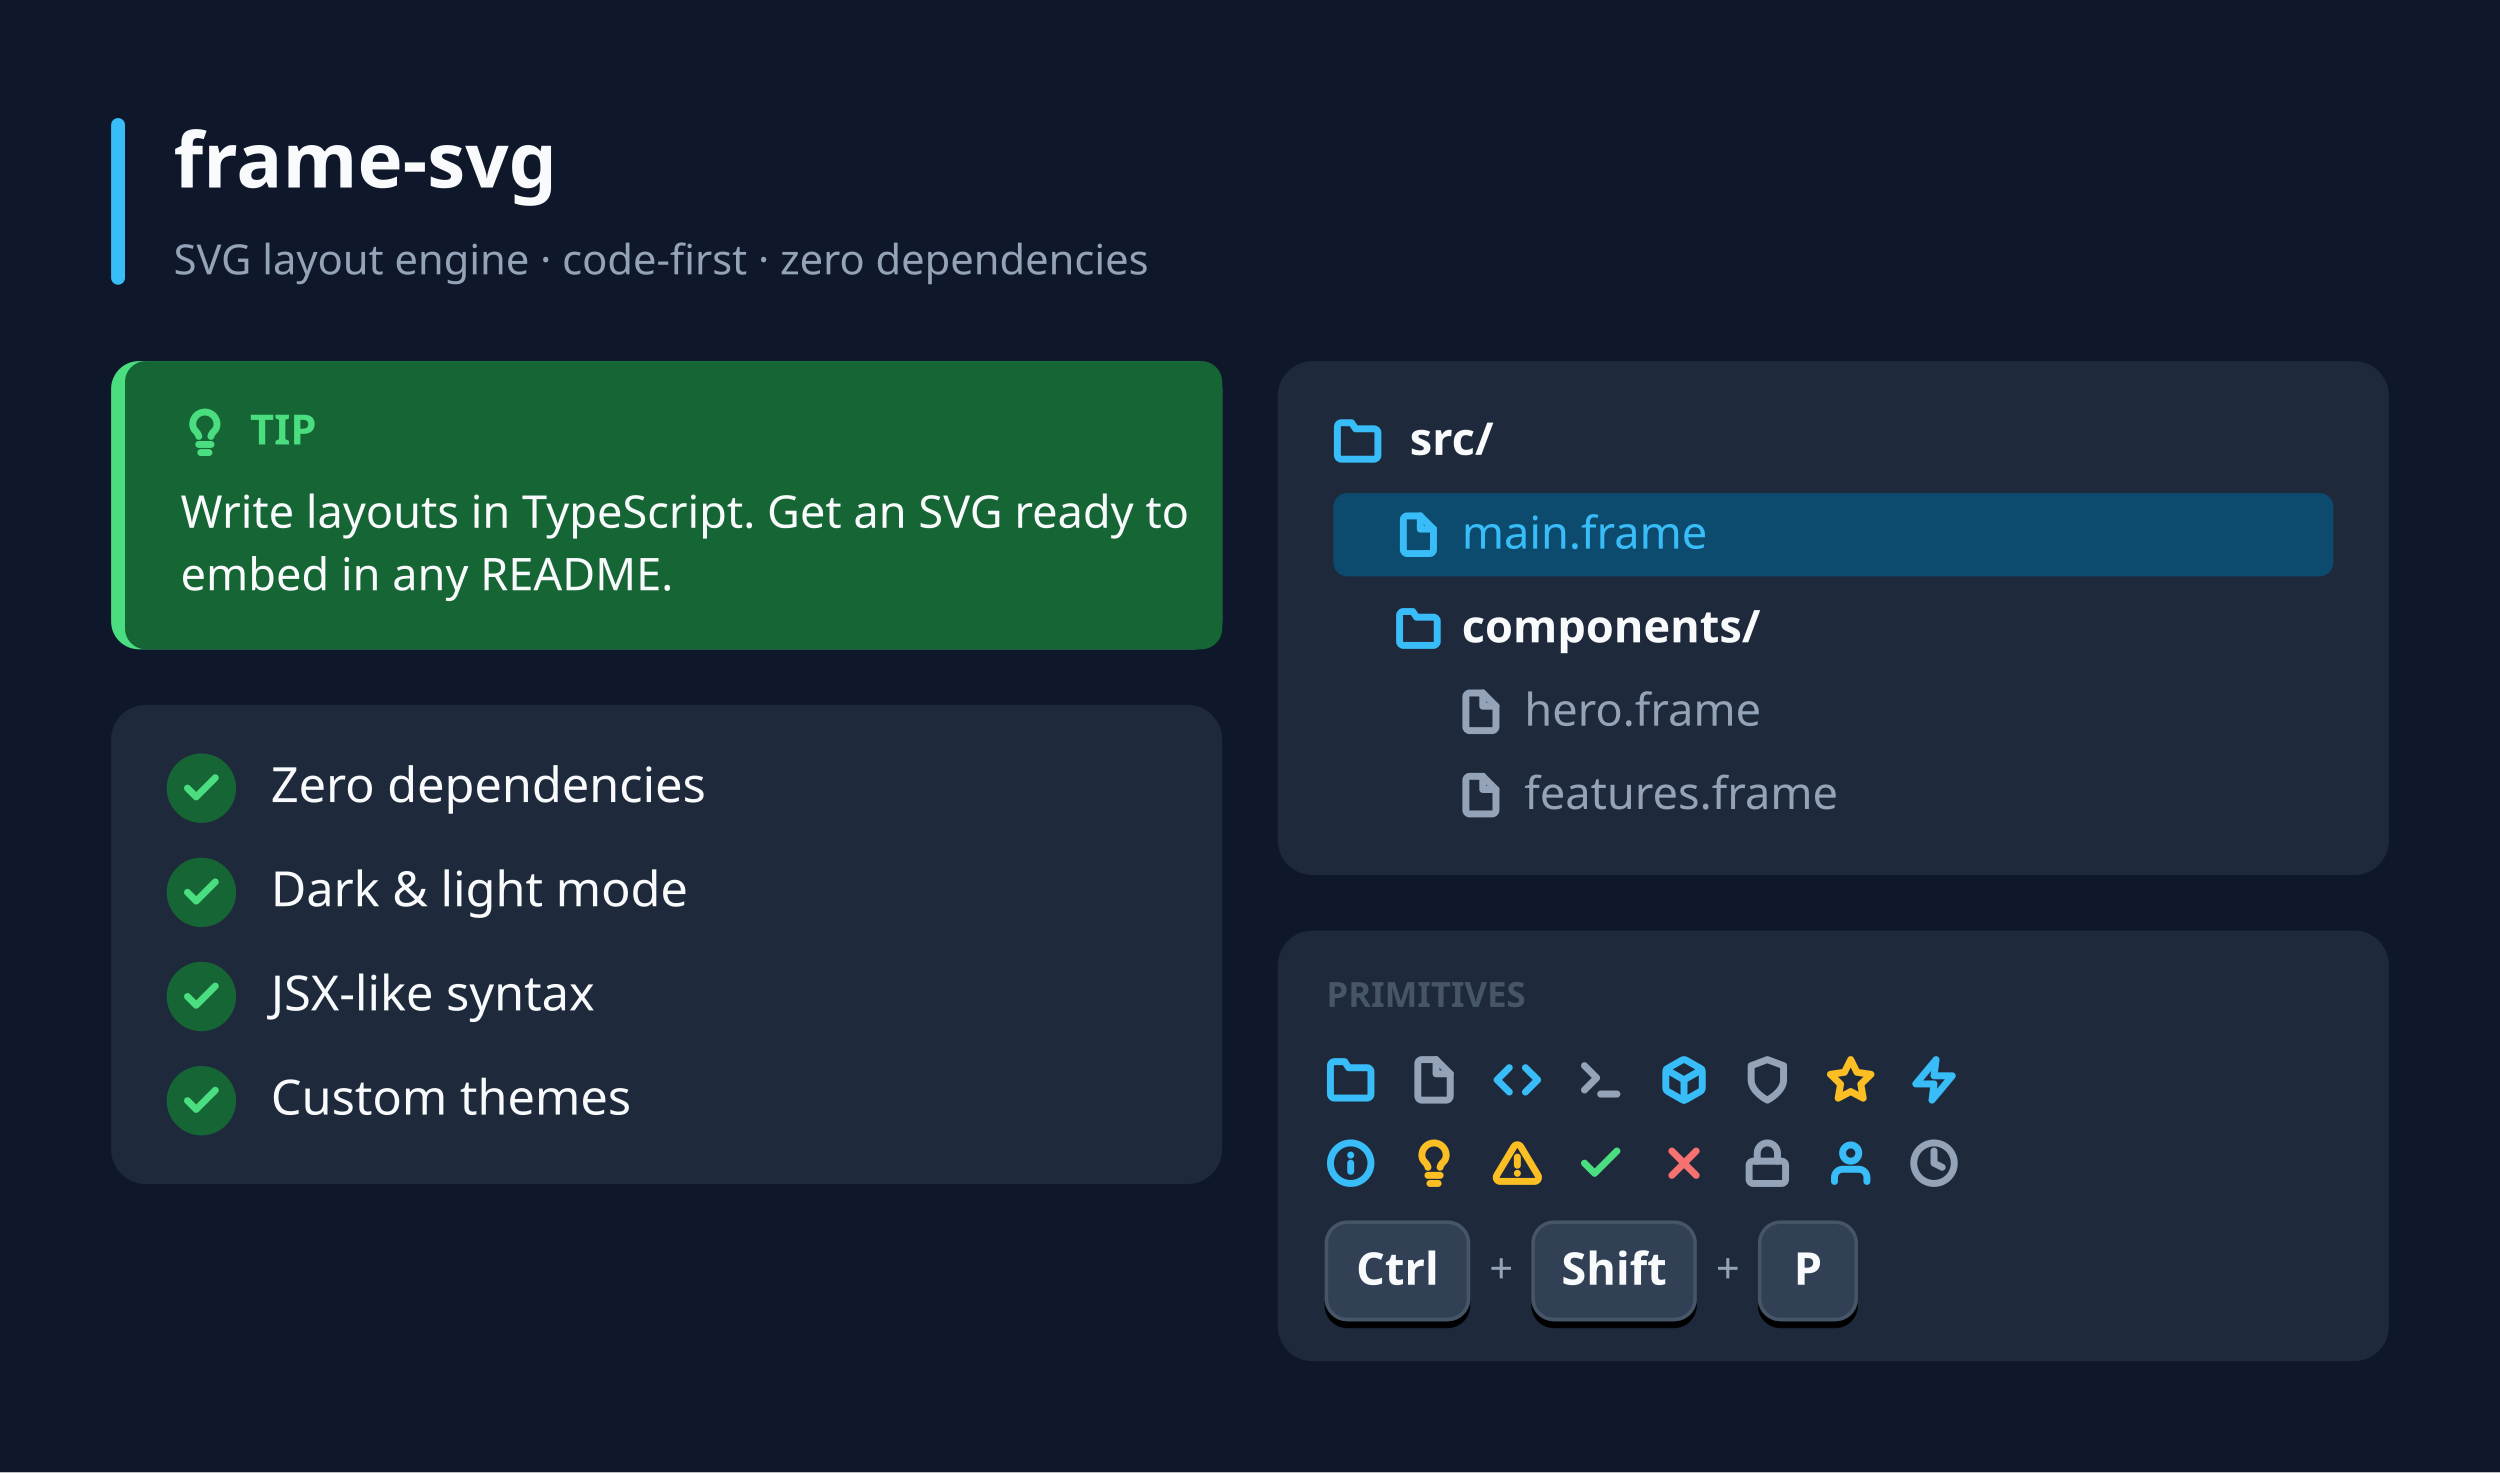
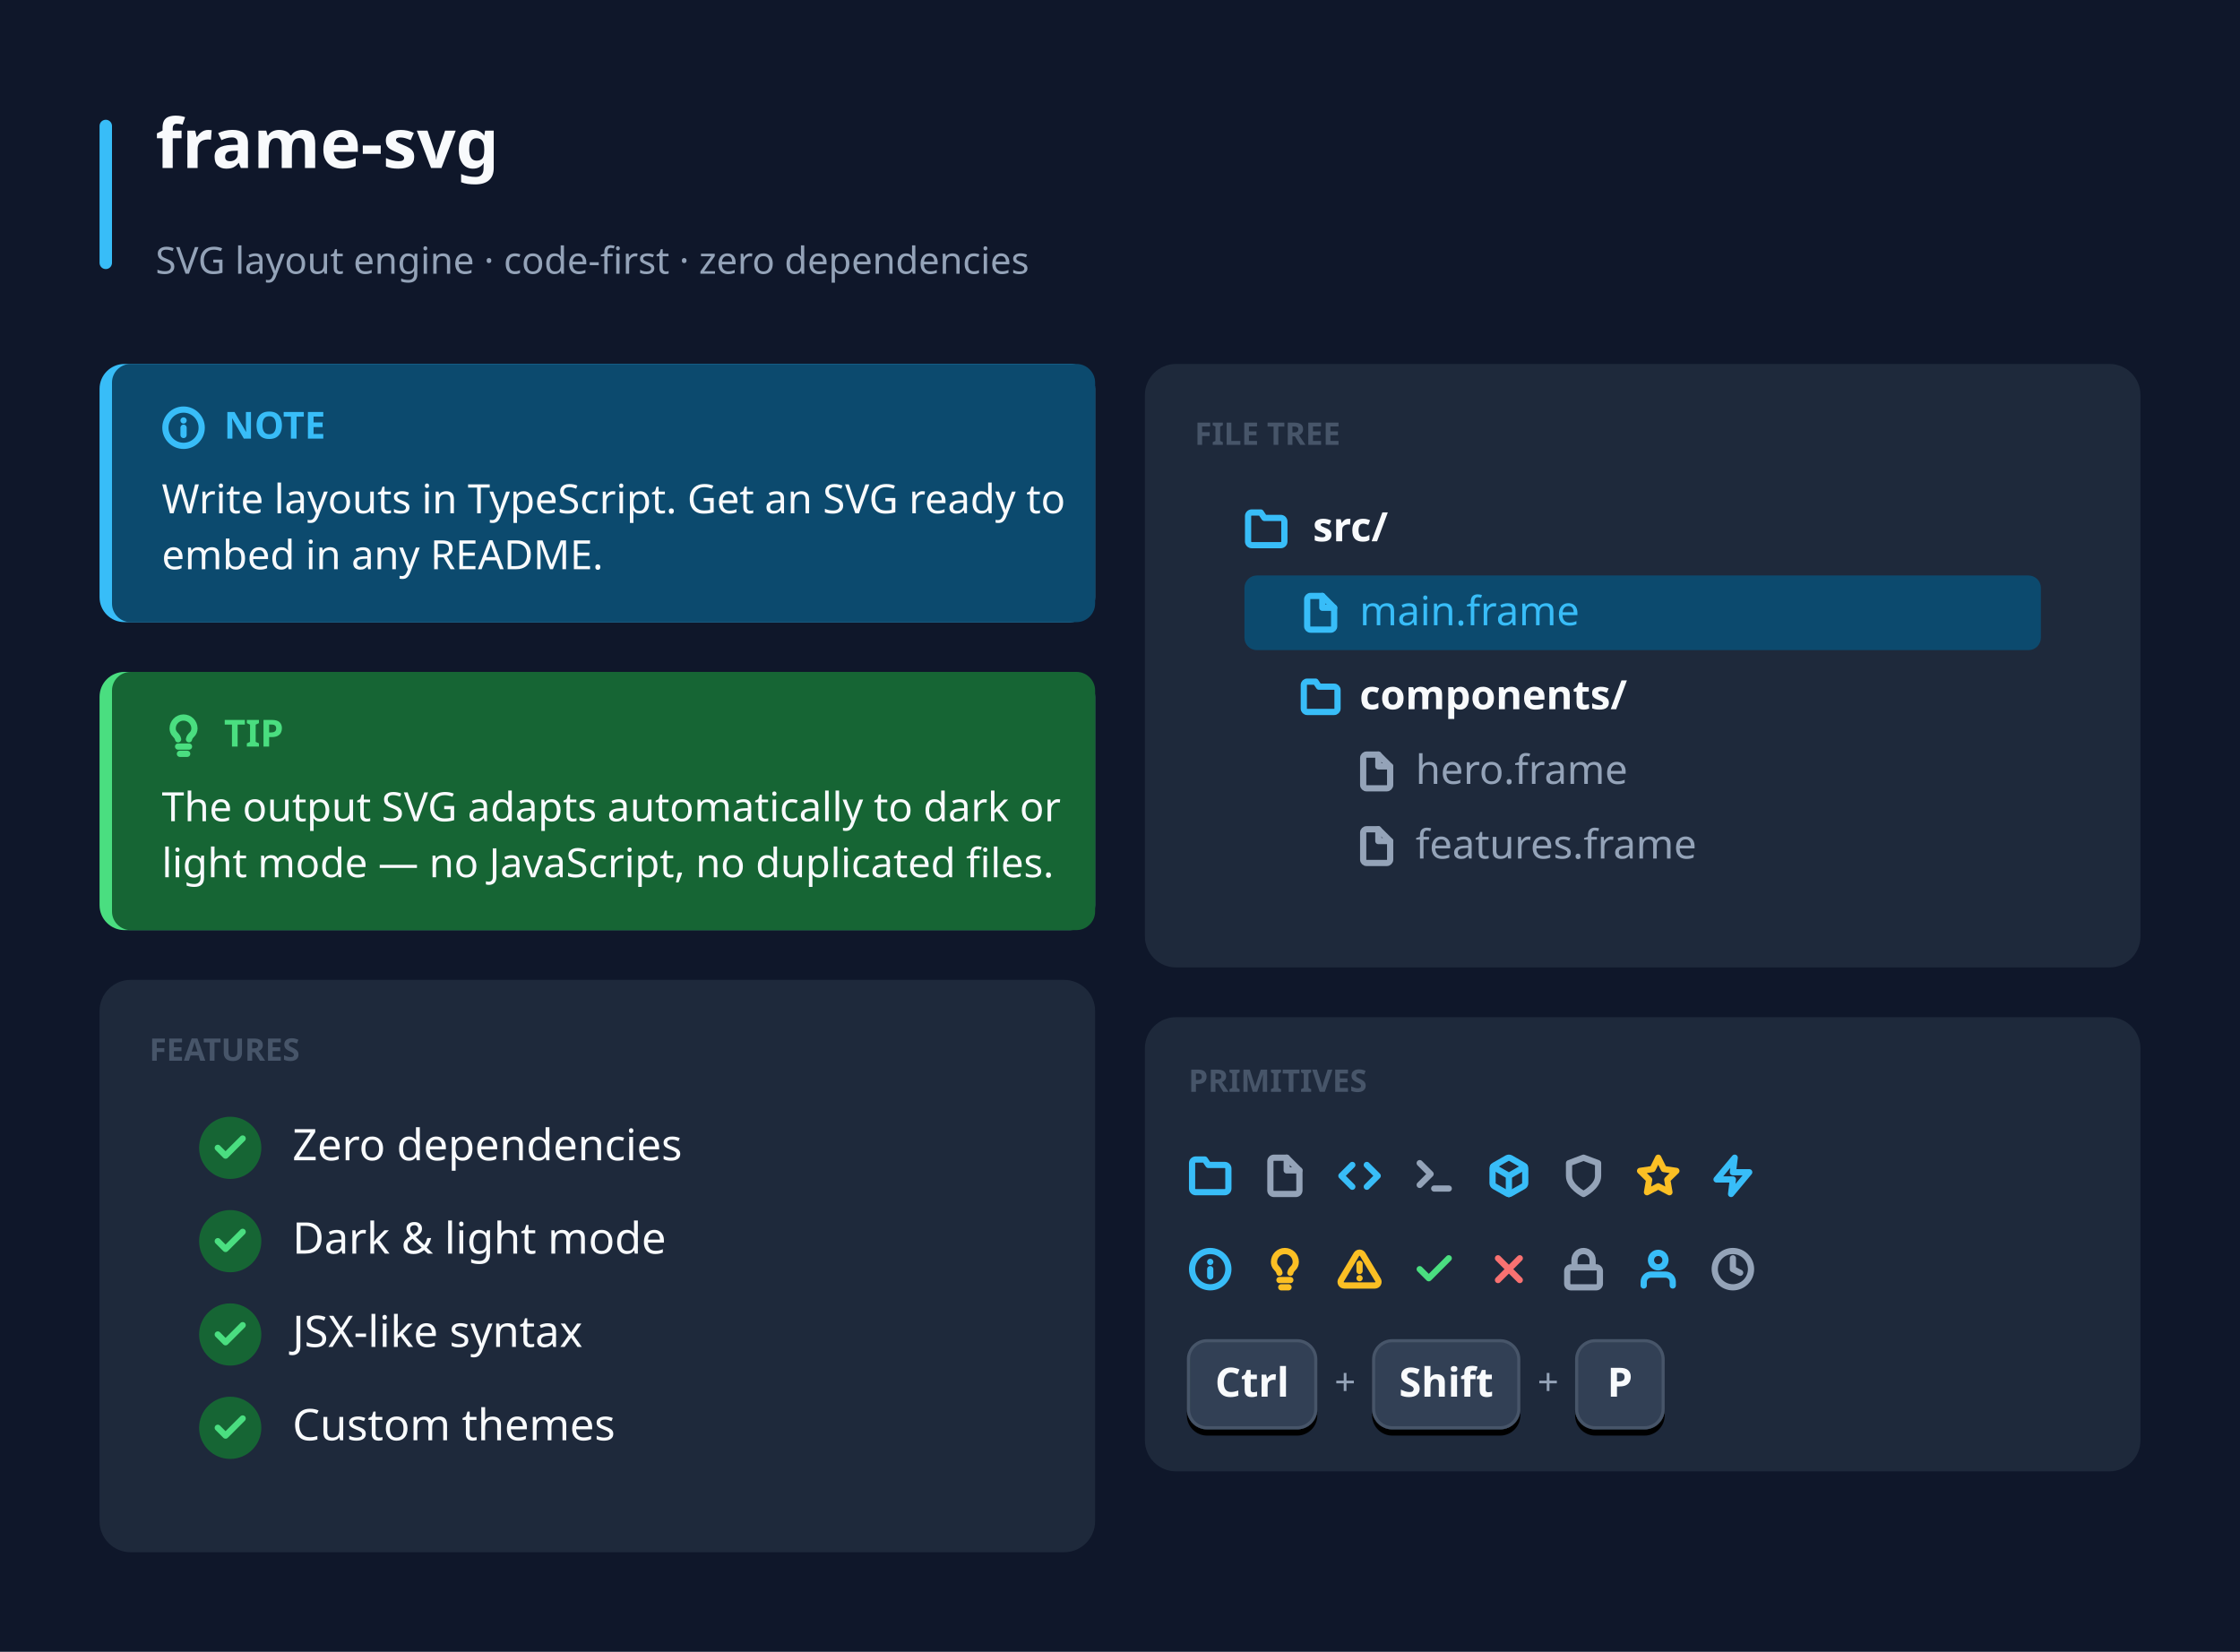
- <svg xmlns="http://www.w3.org/2000/svg" viewBox="0 0 720 424" width="100%" style="max-width:720px">
+ <svg xmlns="http://www.w3.org/2000/svg" viewBox="0 0 720 531" width="100%" style="max-width:720px">
  <style>
    .f-bg { fill: #0f172a; }
    .s-bg { stroke: #0f172a; }
    .f-surface { fill: #1e293b; }
    .s-surface { stroke: #1e293b; }
    .f-raised { fill: #334155; }
    .s-raised { stroke: #334155; }
    .f-subtle { fill: #475569; }
    .s-subtle { stroke: #475569; }
    .f-text { fill: #f8fafc; }
    .s-text { stroke: #f8fafc; }
    .f-muted { fill: #94a3b8; }
    .s-muted { stroke: #94a3b8; }
    .f-faint { fill: #475569; }
    .s-faint { stroke: #475569; }
    .f-accent { fill: #38bdf8; }
    .s-accent { stroke: #38bdf8; }
    .f-success { fill: #4ade80; }
    .s-success { stroke: #4ade80; }
    .f-warning { fill: #fbbf24; }
    .s-warning { stroke: #fbbf24; }
    .f-danger { fill: #f87171; }
    .s-danger { stroke: #f87171; }
    .f-accentBg { fill: #0c4a6e; }
    .s-accentBg { stroke: #0c4a6e; }
    .f-successBg { fill: #166534; }
    .s-successBg { stroke: #166534; }
    .f-warningBg { fill: #78350f; }
    .s-warningBg { stroke: #78350f; }
    .f-dangerBg { fill: #7f1d1d; }
    .s-dangerBg { stroke: #7f1d1d; }
    @media (prefers-color-scheme: light) {
      .f-bg { fill: #ffffff; }
      .s-bg { stroke: #ffffff; }
      .f-surface { fill: #f1f5f9; }
      .s-surface { stroke: #f1f5f9; }
      .f-raised { fill: #e2e8f0; }
      .s-raised { stroke: #e2e8f0; }
      .f-subtle { fill: #cbd5e1; }
      .s-subtle { stroke: #cbd5e1; }
      .f-text { fill: #0f172a; }
      .s-text { stroke: #0f172a; }
      .f-muted { fill: #64748b; }
      .s-muted { stroke: #64748b; }
      .f-faint { fill: #94a3b8; }
      .s-faint { stroke: #94a3b8; }
      .f-accent { fill: #0284c7; }
      .s-accent { stroke: #0284c7; }
      .f-success { fill: #16a34a; }
      .s-success { stroke: #16a34a; }
      .f-warning { fill: #d97706; }
      .s-warning { stroke: #d97706; }
      .f-danger { fill: #dc2626; }
      .s-danger { stroke: #dc2626; }
      .f-accentBg { fill: #e0f2fe; }
      .s-accentBg { stroke: #e0f2fe; }
      .f-successBg { fill: #dcfce7; }
      .s-successBg { stroke: #dcfce7; }
      .f-warningBg { fill: #fef3c7; }
      .s-warningBg { stroke: #fef3c7; }
      .f-dangerBg { fill: #fee2e2; }
      .s-dangerBg { stroke: #fee2e2; }
    }
  </style>
  <defs>
-     <filter id="fd2_1" x="-20%" y="-20%" width="140%" height="140%">
+     <filter id="fd1_1" x="-20%" y="-20%" width="140%" height="140%">
      <feDropShadow dx="0" dy="2" stdDeviation="0" flood-color="$subtle" />
    </filter>
-     <filter id="fd2_2" x="-20%" y="-20%" width="140%" height="140%">
+     <filter id="fd1_2" x="-20%" y="-20%" width="140%" height="140%">
      <feDropShadow dx="0" dy="2" stdDeviation="0" flood-color="$subtle" />
    </filter>
-     <filter id="fd2_3" x="-20%" y="-20%" width="140%" height="140%">
+     <filter id="fd1_3" x="-20%" y="-20%" width="140%" height="140%">
      <feDropShadow dx="0" dy="2" stdDeviation="0" flood-color="$subtle" />
    </filter>
  </defs>
  <g transform="translate(0, 0)">
-     <rect width="720" height="424" class="f-bg" />
+     <rect width="720" height="531" class="f-bg" />
    <g transform="translate(32, 32)">
      <g transform="translate(0, 0)">
-         <g transform="translate(0, 2)">
+         <g transform="translate(0, 6.5)">
          <rect width="4" height="48" rx="2" class="f-accent" />
        </g>
        <g transform="translate(18, 0)">
          <g transform="translate(0, 0)">
            <text font-size="22" font-weight="700" font-family="system-ui, sans-serif" text-anchor="start" class="f-text">
              <tspan x="0" dy="22">frame-svg</tspan>
            </text>
          </g>
-           <g transform="translate(0, 35)">
+           <g transform="translate(0, 44)">
            <text font-size="12" font-weight="normal" font-family="system-ui, sans-serif" text-anchor="start" class="f-muted">
              <tspan x="0" dy="12">SVG layout engine · code-first · zero dependencies</tspan>
            </text>
          </g>
        </g>
      </g>
-       <g transform="translate(0, 72)">
+       <g transform="translate(0, 85)">
        <g transform="translate(0, 0)">
          <g transform="translate(0, 0)">
+             <rect width="320" height="83" rx="8" class="f-accent" />
+             <g transform="translate(4, 0)">
+               <rect width="316" height="83" rx="6" class="f-accentBg" />
+               <g transform="translate(16, 12)">
+                 <g transform="translate(0, 0)">
+                   <g transform="translate(0, 1.5) scale(0.5833333)" class="s-accent" stroke-width="3.429" stroke-linecap="round" stroke-linejoin="round">
+                     <path d="M12 22a10 10 0 1 1 0-20 10 10 0 0 1 0 20" fill="none" />
+                     <path d="M12 16v-4" fill="none" />
+                     <path d="M12 8h.01" fill="none" />
+                   </g>
+                   <g transform="translate(20, 0)">
+                     <text font-size="12" font-weight="700" font-family="system-ui, sans-serif" text-anchor="start" class="f-accent">
+                       <tspan x="0" dy="12">NOTE</tspan>
+                     </text>
+                   </g>
+                 </g>
+                 <g transform="translate(0, 23)">
+                   <text font-size="13" font-weight="normal" font-family="system-ui, sans-serif" text-anchor="start" class="f-text">
+                     <tspan x="0" dy="13">Write layouts in TypeScript. Get an SVG ready to</tspan>
+                     <tspan x="0" dy="18">embed in any README.</tspan>
+                   </text>
+                 </g>
+               </g>
+             </g>
+           </g>
+           <g transform="translate(0, 99)">
            <rect width="320" height="83" rx="8" class="f-success" />
            <g transform="translate(4, 0)">
              <rect width="316" height="83" rx="6" class="f-successBg" />
              <g transform="translate(16, 12)">
                <g transform="translate(0, 0)">
                  <g transform="translate(0, 1.5) scale(0.5833333)" class="s-success" stroke-width="3.429" stroke-linecap="round" stroke-linejoin="round">
                    <path d="M15 14c.2-1 .7-1.7 1.5-2.5 1-.9 1.5-2.2 1.5-3.5A6 6 0 0 0 6 8c0 1 .2 2.2 1.5 3.5.7.7 1.3 1.5 1.5 2.5" fill="none" />
                    <path d="M9 18h6" fill="none" />
                    <path d="M10 22h4" fill="none" />
                  </g>
                  <g transform="translate(20, 0)">
                    <text font-size="12" font-weight="700" font-family="system-ui, sans-serif" text-anchor="start" class="f-success">
                      <tspan x="0" dy="12">TIP</tspan>
                    </text>
                  </g>
                </g>
                <g transform="translate(0, 23)">
                  <text font-size="13" font-weight="normal" font-family="system-ui, sans-serif" text-anchor="start" class="f-text">
-                     <tspan x="0" dy="13">Write layouts in TypeScript. Get an SVG ready to</tspan>
-                     <tspan x="0" dy="18">embed in any README.</tspan>
+                     <tspan x="0" dy="13">The output SVG adapts automatically to dark or</tspan>
+                     <tspan x="0" dy="18">light mode — no JavaScript, no duplicated files.</tspan>
                  </text>
                </g>
              </g>
            </g>
          </g>
-           <g transform="translate(0, 99)">
-             <rect width="320" height="138" rx="10" class="f-surface" />
-             <g transform="translate(16, 14)">
-               <g transform="translate(0, 0)">
+           <g transform="translate(0, 198)">
+             <rect width="320" height="184" rx="10" class="f-surface" />
+             <g transform="translate(16, 16)">
+               <text font-size="10" font-weight="700" font-family="system-ui, sans-serif" text-anchor="start" class="f-faint">
+                 <tspan x="0" dy="10">FEATURES</tspan>
+               </text>
+             </g>
+             <g transform="translate(16, 30)">
+               <rect width="288" height="138" rx="10" class="f-surface" />
+               <g transform="translate(16, 14)">
                <g transform="translate(0, 0)">
-                   <rect width="20" height="20" rx="10" class="f-successBg" />
-                   <g transform="translate(4, 4) scale(0.5)" class="s-success" stroke-width="4" stroke-linecap="round" stroke-linejoin="round">
-                     <path d="M20 6 9 17l-5-5" fill="none" />
-                   </g>
-                 </g>
-                 <g transform="translate(30, 0)">
-                   <text font-size="14" font-weight="500" font-family="system-ui, sans-serif" text-anchor="start" class="f-text">
-                     <tspan x="0" dy="14">Zero dependencies</tspan>
-                   </text>
-                 </g>
-               </g>
-               <g transform="translate(0, 30)">
-                 <g transform="translate(0, 0)">
-                   <rect width="20" height="20" rx="10" class="f-successBg" />
-                   <g transform="translate(4, 4) scale(0.5)" class="s-success" stroke-width="4" stroke-linecap="round" stroke-linejoin="round">
-                     <path d="M20 6 9 17l-5-5" fill="none" />
-                   </g>
-                 </g>
-                 <g transform="translate(30, 0)">
-                   <text font-size="14" font-weight="500" font-family="system-ui, sans-serif" text-anchor="start" class="f-text">
-                     <tspan x="0" dy="14">Dark &amp; light mode</tspan>
-                   </text>
-                 </g>
-               </g>
-               <g transform="translate(0, 60)">
-                 <g transform="translate(0, 0)">
-                   <rect width="20" height="20" rx="10" class="f-successBg" />
-                   <g transform="translate(4, 4) scale(0.5)" class="s-success" stroke-width="4" stroke-linecap="round" stroke-linejoin="round">
-                     <path d="M20 6 9 17l-5-5" fill="none" />
-                   </g>
-                 </g>
-                 <g transform="translate(30, 0)">
-                   <text font-size="14" font-weight="500" font-family="system-ui, sans-serif" text-anchor="start" class="f-text">
-                     <tspan x="0" dy="14">JSX-like syntax</tspan>
-                   </text>
-                 </g>
-               </g>
-               <g transform="translate(0, 90)">
-                 <g transform="translate(0, 0)">
-                   <rect width="20" height="20" rx="10" class="f-successBg" />
-                   <g transform="translate(4, 4) scale(0.5)" class="s-success" stroke-width="4" stroke-linecap="round" stroke-linejoin="round">
-                     <path d="M20 6 9 17l-5-5" fill="none" />
-                   </g>
-                 </g>
-                 <g transform="translate(30, 0)">
-                   <text font-size="14" font-weight="500" font-family="system-ui, sans-serif" text-anchor="start" class="f-text">
-                     <tspan x="0" dy="14">Custom themes</tspan>
-                   </text>
+                   <g transform="translate(0, 0)">
+                     <rect width="20" height="20" rx="10" class="f-successBg" />
+                     <g transform="translate(4, 4) scale(0.5)" class="s-success" stroke-width="4" stroke-linecap="round" stroke-linejoin="round">
+                       <path d="M20 6 9 17l-5-5" fill="none" />
+                     </g>
+                   </g>
+                   <g transform="translate(30, 0)">
+                     <text font-size="14" font-weight="500" font-family="system-ui, sans-serif" text-anchor="start" class="f-text">
+                       <tspan x="0" dy="14">Zero dependencies</tspan>
+                     </text>
+                   </g>
+                 </g>
+                 <g transform="translate(0, 30)">
+                   <g transform="translate(0, 0)">
+                     <rect width="20" height="20" rx="10" class="f-successBg" />
+                     <g transform="translate(4, 4) scale(0.5)" class="s-success" stroke-width="4" stroke-linecap="round" stroke-linejoin="round">
+                       <path d="M20 6 9 17l-5-5" fill="none" />
+                     </g>
+                   </g>
+                   <g transform="translate(30, 0)">
+                     <text font-size="14" font-weight="500" font-family="system-ui, sans-serif" text-anchor="start" class="f-text">
+                       <tspan x="0" dy="14">Dark &amp; light mode</tspan>
+                     </text>
+                   </g>
+                 </g>
+                 <g transform="translate(0, 60)">
+                   <g transform="translate(0, 0)">
+                     <rect width="20" height="20" rx="10" class="f-successBg" />
+                     <g transform="translate(4, 4) scale(0.5)" class="s-success" stroke-width="4" stroke-linecap="round" stroke-linejoin="round">
+                       <path d="M20 6 9 17l-5-5" fill="none" />
+                     </g>
+                   </g>
+                   <g transform="translate(30, 0)">
+                     <text font-size="14" font-weight="500" font-family="system-ui, sans-serif" text-anchor="start" class="f-text">
+                       <tspan x="0" dy="14">JSX-like syntax</tspan>
+                     </text>
+                   </g>
+                 </g>
+                 <g transform="translate(0, 90)">
+                   <g transform="translate(0, 0)">
+                     <rect width="20" height="20" rx="10" class="f-successBg" />
+                     <g transform="translate(4, 4) scale(0.5)" class="s-success" stroke-width="4" stroke-linecap="round" stroke-linejoin="round">
+                       <path d="M20 6 9 17l-5-5" fill="none" />
+                     </g>
+                   </g>
+                   <g transform="translate(30, 0)">
+                     <text font-size="14" font-weight="500" font-family="system-ui, sans-serif" text-anchor="start" class="f-text">
+                       <tspan x="0" dy="14">Custom themes</tspan>
+                     </text>
+                   </g>
                </g>
              </g>
            </g>
          </g>
        </g>
        <g transform="translate(336, 0)">
          <g transform="translate(0, 0)">
-             <rect width="320" height="148" rx="10" class="f-surface" />
-             <g transform="translate(16, 14)">
-               <g transform="translate(0, 0)">
-                 <g transform="translate(0, 2) scale(0.5833333)" class="s-accent" stroke-width="3.429" stroke-linecap="round" stroke-linejoin="round">
-                   <path d="M22 19a2 2 0 0 1-2 2H4a2 2 0 0 1-2-2V5a2 2 0 0 1 2-2h5l2 3h9a2 2 0 0 1 2 2z" fill="none" />
-                 </g>
-                 <g transform="translate(22, 0)">
-                   <text font-size="13" font-weight="700" font-family="system-ui, sans-serif" text-anchor="start" class="f-text">
-                     <tspan x="0" dy="13">src/</tspan>
-                   </text>
-                 </g>
-               </g>
-               <g transform="translate(0, 24)">
-                 <rect width="288" height="24" rx="4" class="f-accentBg" />
-                 <g transform="translate(0, 3)">
+             <rect width="320" height="194" rx="10" class="f-surface" />
+             <g transform="translate(16, 16)">
+               <text font-size="10" font-weight="700" font-family="system-ui, sans-serif" text-anchor="start" class="f-faint">
+                 <tspan x="0" dy="10">FILE TREE</tspan>
+               </text>
+             </g>
+             <g transform="translate(16, 30)">
+               <rect width="288" height="148" rx="10" class="f-surface" />
+               <g transform="translate(16, 14)">
+                 <g transform="translate(0, 0)">
+                   <g transform="translate(0, 2) scale(0.5833333)" class="s-accent" stroke-width="3.429" stroke-linecap="round" stroke-linejoin="round">
+                     <path d="M22 19a2 2 0 0 1-2 2H4a2 2 0 0 1-2-2V5a2 2 0 0 1 2-2h5l2 3h9a2 2 0 0 1 2 2z" fill="none" />
+                   </g>
+                   <g transform="translate(22, 0)">
+                     <text font-size="13" font-weight="700" font-family="system-ui, sans-serif" text-anchor="start" class="f-text">
+                       <tspan x="0" dy="13">src/</tspan>
+                     </text>
+                   </g>
+                 </g>
+                 <g transform="translate(0, 24)">
+                   <rect width="256" height="24" rx="4" class="f-accentBg" />
+                   <g transform="translate(0, 3)">
+                     <g transform="translate(0, 9)" />
+                     <g transform="translate(18, 2.5) scale(0.5416667)" class="s-accent" stroke-width="3.692" stroke-linecap="round" stroke-linejoin="round">
+                       <path d="M13 2H6a2 2 0 0 0-2 2v16a2 2 0 0 0 2 2h12a2 2 0 0 0 2-2V9z" fill="none" />
+                       <path d="M13 2v7h7" fill="none" />
+                     </g>
+                     <g transform="translate(37, 0)">
+                       <text font-size="13" font-weight="400" font-family="system-ui, sans-serif" text-anchor="start" class="f-accent">
+                         <tspan x="0" dy="13">main.frame</tspan>
+                       </text>
+                     </g>
+                   </g>
+                 </g>
+                 <g transform="translate(0, 54)">
                  <g transform="translate(0, 9)" />
                  <g transform="translate(18, 2.5) scale(0.5416667)" class="s-accent" stroke-width="3.692" stroke-linecap="round" stroke-linejoin="round">
+                     <path d="M22 19a2 2 0 0 1-2 2H4a2 2 0 0 1-2-2V5a2 2 0 0 1 2-2h5l2 3h9a2 2 0 0 1 2 2z" fill="none" />
+                   </g>
+                   <g transform="translate(37, 0)">
+                     <text font-size="13" font-weight="600" font-family="system-ui, sans-serif" text-anchor="start" class="f-text">
+                       <tspan x="0" dy="13">components/</tspan>
+                     </text>
+                   </g>
+                 </g>
+                 <g transform="translate(0, 78)">
+                   <g transform="translate(0, 9)" />
+                   <g transform="translate(36, 2.5) scale(0.5416667)" class="s-muted" stroke-width="3.692" stroke-linecap="round" stroke-linejoin="round">
                    <path d="M13 2H6a2 2 0 0 0-2 2v16a2 2 0 0 0 2 2h12a2 2 0 0 0 2-2V9z" fill="none" />
                    <path d="M13 2v7h7" fill="none" />
                  </g>
-                   <g transform="translate(37, 0)">
-                     <text font-size="13" font-weight="400" font-family="system-ui, sans-serif" text-anchor="start" class="f-accent">
-                       <tspan x="0" dy="13">main.frame</tspan>
-                     </text>
-                   </g>
-                 </g>
-               </g>
-               <g transform="translate(0, 54)">
-                 <g transform="translate(0, 9)" />
-                 <g transform="translate(18, 2.5) scale(0.5416667)" class="s-accent" stroke-width="3.692" stroke-linecap="round" stroke-linejoin="round">
-                   <path d="M22 19a2 2 0 0 1-2 2H4a2 2 0 0 1-2-2V5a2 2 0 0 1 2-2h5l2 3h9a2 2 0 0 1 2 2z" fill="none" />
-                 </g>
-                 <g transform="translate(37, 0)">
-                   <text font-size="13" font-weight="600" font-family="system-ui, sans-serif" text-anchor="start" class="f-text">
-                     <tspan x="0" dy="13">components/</tspan>
-                   </text>
-                 </g>
-               </g>
-               <g transform="translate(0, 78)">
-                 <g transform="translate(0, 9)" />
-                 <g transform="translate(36, 2.5) scale(0.5416667)" class="s-muted" stroke-width="3.692" stroke-linecap="round" stroke-linejoin="round">
-                   <path d="M13 2H6a2 2 0 0 0-2 2v16a2 2 0 0 0 2 2h12a2 2 0 0 0 2-2V9z" fill="none" />
-                   <path d="M13 2v7h7" fill="none" />
-                 </g>
-                 <g transform="translate(55, 0)">
-                   <text font-size="13" font-weight="400" font-family="system-ui, sans-serif" text-anchor="start" class="f-muted">
-                     <tspan x="0" dy="13">hero.frame</tspan>
-                   </text>
-                 </g>
-               </g>
-               <g transform="translate(0, 102)">
-                 <g transform="translate(0, 9)" />
-                 <g transform="translate(36, 2.5) scale(0.5416667)" class="s-muted" stroke-width="3.692" stroke-linecap="round" stroke-linejoin="round">
-                   <path d="M13 2H6a2 2 0 0 0-2 2v16a2 2 0 0 0 2 2h12a2 2 0 0 0 2-2V9z" fill="none" />
-                   <path d="M13 2v7h7" fill="none" />
-                 </g>
-                 <g transform="translate(55, 0)">
-                   <text font-size="13" font-weight="400" font-family="system-ui, sans-serif" text-anchor="start" class="f-muted">
-                     <tspan x="0" dy="13">features.frame</tspan>
-                   </text>
-                 </g>
-               </g>
-             </g>
-           </g>
-           <g transform="translate(0, 164)">
-             <rect width="320" height="124" rx="10" class="f-surface" />
-             <g transform="translate(14, 12)">
+                   <g transform="translate(55, 0)">
+                     <text font-size="13" font-weight="400" font-family="system-ui, sans-serif" text-anchor="start" class="f-muted">
+                       <tspan x="0" dy="13">hero.frame</tspan>
+                     </text>
+                   </g>
+                 </g>
+                 <g transform="translate(0, 102)">
+                   <g transform="translate(0, 9)" />
+                   <g transform="translate(36, 2.5) scale(0.5416667)" class="s-muted" stroke-width="3.692" stroke-linecap="round" stroke-linejoin="round">
+                     <path d="M13 2H6a2 2 0 0 0-2 2v16a2 2 0 0 0 2 2h12a2 2 0 0 0 2-2V9z" fill="none" />
+                     <path d="M13 2v7h7" fill="none" />
+                   </g>
+                   <g transform="translate(55, 0)">
+                     <text font-size="13" font-weight="400" font-family="system-ui, sans-serif" text-anchor="start" class="f-muted">
+                       <tspan x="0" dy="13">features.frame</tspan>
+                     </text>
+                   </g>
+                 </g>
+               </g>
+             </g>
+           </g>
+           <g transform="translate(0, 210)">
+             <rect width="320" height="146" rx="10" class="f-surface" />
+             <g transform="translate(14, 14)">
              <g transform="translate(0, 0)">
                <text font-size="10" font-weight="700" font-family="system-ui, sans-serif" text-anchor="start" class="f-faint">
                  <tspan x="0" dy="10">PRIMITIVES</tspan>
                </text>
              </g>
-               <g transform="translate(0, 24)">
+               <g transform="translate(0, 30)">
                <g transform="translate(0, 0) scale(0.5833333)" class="s-accent" stroke-width="3.429" stroke-linecap="round" stroke-linejoin="round">
                  <path d="M22 19a2 2 0 0 1-2 2H4a2 2 0 0 1-2-2V5a2 2 0 0 1 2-2h5l2 3h9a2 2 0 0 1 2 2z" fill="none" />
                </g>
                <g transform="translate(24, 0) scale(0.5833333)" class="s-muted" stroke-width="3.429" stroke-linecap="round" stroke-linejoin="round">
                  <path d="M13 2H6a2 2 0 0 0-2 2v16a2 2 0 0 0 2 2h12a2 2 0 0 0 2-2V9z" fill="none" />
                  <path d="M13 2v7h7" fill="none" />
                </g>
                <g transform="translate(48, 0) scale(0.5833333)" class="s-accent" stroke-width="3.429" stroke-linecap="round" stroke-linejoin="round">
                  <path d="M16 18l6-6-6-6" fill="none" />
                  <path d="M8 6l-6 6 6 6" fill="none" />
                </g>
                <g transform="translate(72, 0) scale(0.5833333)" class="s-muted" stroke-width="3.429" stroke-linecap="round" stroke-linejoin="round">
                  <path d="M4 17l6-6-6-6" fill="none" />
                  <path d="M12 19h8" fill="none" />
                </g>
                <g transform="translate(96, 0) scale(0.5833333)" class="s-accent" stroke-width="3.429" stroke-linecap="round" stroke-linejoin="round">
                  <path d="M21 16V8a2 2 0 0 0-1-1.73l-7-4a2 2 0 0 0-2 0l-7 4A2 2 0 0 0 3 8v8a2 2 0 0 0 1 1.73l7 4a2 2 0 0 0 2 0l7-4A2 2 0 0 0 21 16z" fill="none" />
                  <path d="M3.27 6.96 12 12.01 20.73 6.96" fill="none" />
                  <path d="M12 22.08V12" fill="none" />
                </g>
                <g transform="translate(120, 0) scale(0.5833333)" class="s-muted" stroke-width="3.429" stroke-linecap="round" stroke-linejoin="round">
                  <path d="M12 22s8-4 8-10V5l-8-3-8 3v7c0 6 8 10 8 10z" fill="none" />
                </g>
                <g transform="translate(144, 0) scale(0.5833333)" class="s-warning" stroke-width="3.429" stroke-linecap="round" stroke-linejoin="round">
                  <path d="M12 2l3.09 6.26L22 9.27l-5 4.87 1.18 6.88L12 17.77l-6.18 3.25L7 14.14 2 9.27l6.91-1.01L12 2z" fill="none" />
                </g>
                <g transform="translate(168, 0) scale(0.5833333)" class="s-accent" stroke-width="3.429" stroke-linecap="round" stroke-linejoin="round">
                  <path d="M13 2 3 14h9l-1 8 10-12h-9l1-8z" fill="none" />
                </g>
              </g>
-               <g transform="translate(0, 48)">
+               <g transform="translate(0, 60)">
                <g transform="translate(0, 0) scale(0.5833333)" class="s-accent" stroke-width="3.429" stroke-linecap="round" stroke-linejoin="round">
                  <path d="M12 22a10 10 0 1 1 0-20 10 10 0 0 1 0 20" fill="none" />
                  <path d="M12 16v-4" fill="none" />
                  <path d="M12 8h.01" fill="none" />
                </g>
                <g transform="translate(24, 0) scale(0.5833333)" class="s-warning" stroke-width="3.429" stroke-linecap="round" stroke-linejoin="round">
                  <path d="M15 14c.2-1 .7-1.7 1.5-2.5 1-.9 1.5-2.2 1.5-3.5A6 6 0 0 0 6 8c0 1 .2 2.2 1.5 3.5.7.7 1.3 1.5 1.5 2.5" fill="none" />
                  <path d="M9 18h6" fill="none" />
                  <path d="M10 22h4" fill="none" />
                </g>
                <g transform="translate(48, 0) scale(0.5833333)" class="s-warning" stroke-width="3.429" stroke-linecap="round" stroke-linejoin="round">
                  <path d="M10.29 3.86 1.82 18a2 2 0 0 0 1.71 3h16.94a2 2 0 0 0 1.71-3L13.71 3.86a2 2 0 0 0-3.42 0z" fill="none" />
                  <path d="M12 9v4" fill="none" />
                  <path d="M12 17h.01" fill="none" />
                </g>
                <g transform="translate(72, 0) scale(0.5833333)" class="s-success" stroke-width="3.429" stroke-linecap="round" stroke-linejoin="round">
                  <path d="M20 6 9 17l-5-5" fill="none" />
                </g>
                <g transform="translate(96, 0) scale(0.5833333)" class="s-danger" stroke-width="3.429" stroke-linecap="round" stroke-linejoin="round">
                  <path d="M18 6 6 18" fill="none" />
                  <path d="M6 6l12 12" fill="none" />
                </g>
                <g transform="translate(120, 0) scale(0.5833333)" class="s-muted" stroke-width="3.429" stroke-linecap="round" stroke-linejoin="round">
                  <path d="M19 11H5a2 2 0 0 0-2 2v7a2 2 0 0 0 2 2h14a2 2 0 0 0 2-2v-7a2 2 0 0 0-2-2z" fill="none" />
                  <path d="M7 11V7a5 5 0 0 1 10 0v4" fill="none" />
                </g>
                <g transform="translate(144, 0) scale(0.5833333)" class="s-accent" stroke-width="3.429" stroke-linecap="round" stroke-linejoin="round">
                  <path d="M20 21v-2a4 4 0 0 0-4-4H8a4 4 0 0 0-4 4v2" fill="none" />
                  <path d="M12 11a4 4 0 1 0 0-8 4 4 0 0 0 0 8z" fill="none" />
                </g>
                <g transform="translate(168, 0) scale(0.5833333)" class="s-muted" stroke-width="3.429" stroke-linecap="round" stroke-linejoin="round">
                  <path d="M12 22a10 10 0 1 1 0-20 10 10 0 0 1 0 20" fill="none" />
                  <path d="M12 6v6l4 2" fill="none" />
                </g>
              </g>
-               <g transform="translate(0, 72)">
+               <g transform="translate(0, 90)">
                <g transform="translate(0, 0)">
-                   <rect width="40.93" height="28" rx="6" filter="url(#fd2_1)" class="f-raised s-subtle" stroke-width="1" />
+                   <rect width="40.93" height="28" rx="6" filter="url(#fd1_1)" class="f-raised s-subtle" stroke-width="1" />
                  <g transform="translate(10, 5)">
                    <text font-size="13" font-weight="600" font-family="system-ui, sans-serif" text-anchor="middle" class="f-text">
                      <tspan x="10.465" dy="13">Ctrl</tspan>
                    </text>
                  </g>
                </g>
                <g transform="translate(40.93, 5.5)">
                  <g transform="translate(6, 0)">
                    <text font-size="12" font-weight="normal" font-family="system-ui, sans-serif" text-anchor="start" class="f-muted">
                      <tspan x="0" dy="12">+</tspan>
                    </text>
                  </g>
                </g>
                <g transform="translate(59.53, 0)">
-                   <rect width="46.65" height="28" rx="6" filter="url(#fd2_2)" class="f-raised s-subtle" stroke-width="1" />
+                   <rect width="46.65" height="28" rx="6" filter="url(#fd1_2)" class="f-raised s-subtle" stroke-width="1" />
                  <g transform="translate(10, 5)">
                    <text font-size="13" font-weight="600" font-family="system-ui, sans-serif" text-anchor="middle" class="f-text">
                      <tspan x="13.325" dy="13">Shift</tspan>
                    </text>
                  </g>
                </g>
                <g transform="translate(106.18, 5.5)">
                  <g transform="translate(6, 0)">
                    <text font-size="12" font-weight="normal" font-family="system-ui, sans-serif" text-anchor="start" class="f-muted">
                      <tspan x="0" dy="12">+</tspan>
                    </text>
                  </g>
                </g>
                <g transform="translate(124.78, 0)">
-                   <rect width="27.8" height="28" rx="6" filter="url(#fd2_3)" class="f-raised s-subtle" stroke-width="1" />
+                   <rect width="27.8" height="28" rx="6" filter="url(#fd1_3)" class="f-raised s-subtle" stroke-width="1" />
                  <g transform="translate(10, 5)">
                    <text font-size="13" font-weight="600" font-family="system-ui, sans-serif" text-anchor="middle" class="f-text">
                      <tspan x="3.9" dy="13">P</tspan>
                    </text>
                  </g>
                </g>
              </g>
            </g>
          </g>
        </g>
      </g>
    </g>
  </g>
</svg>
